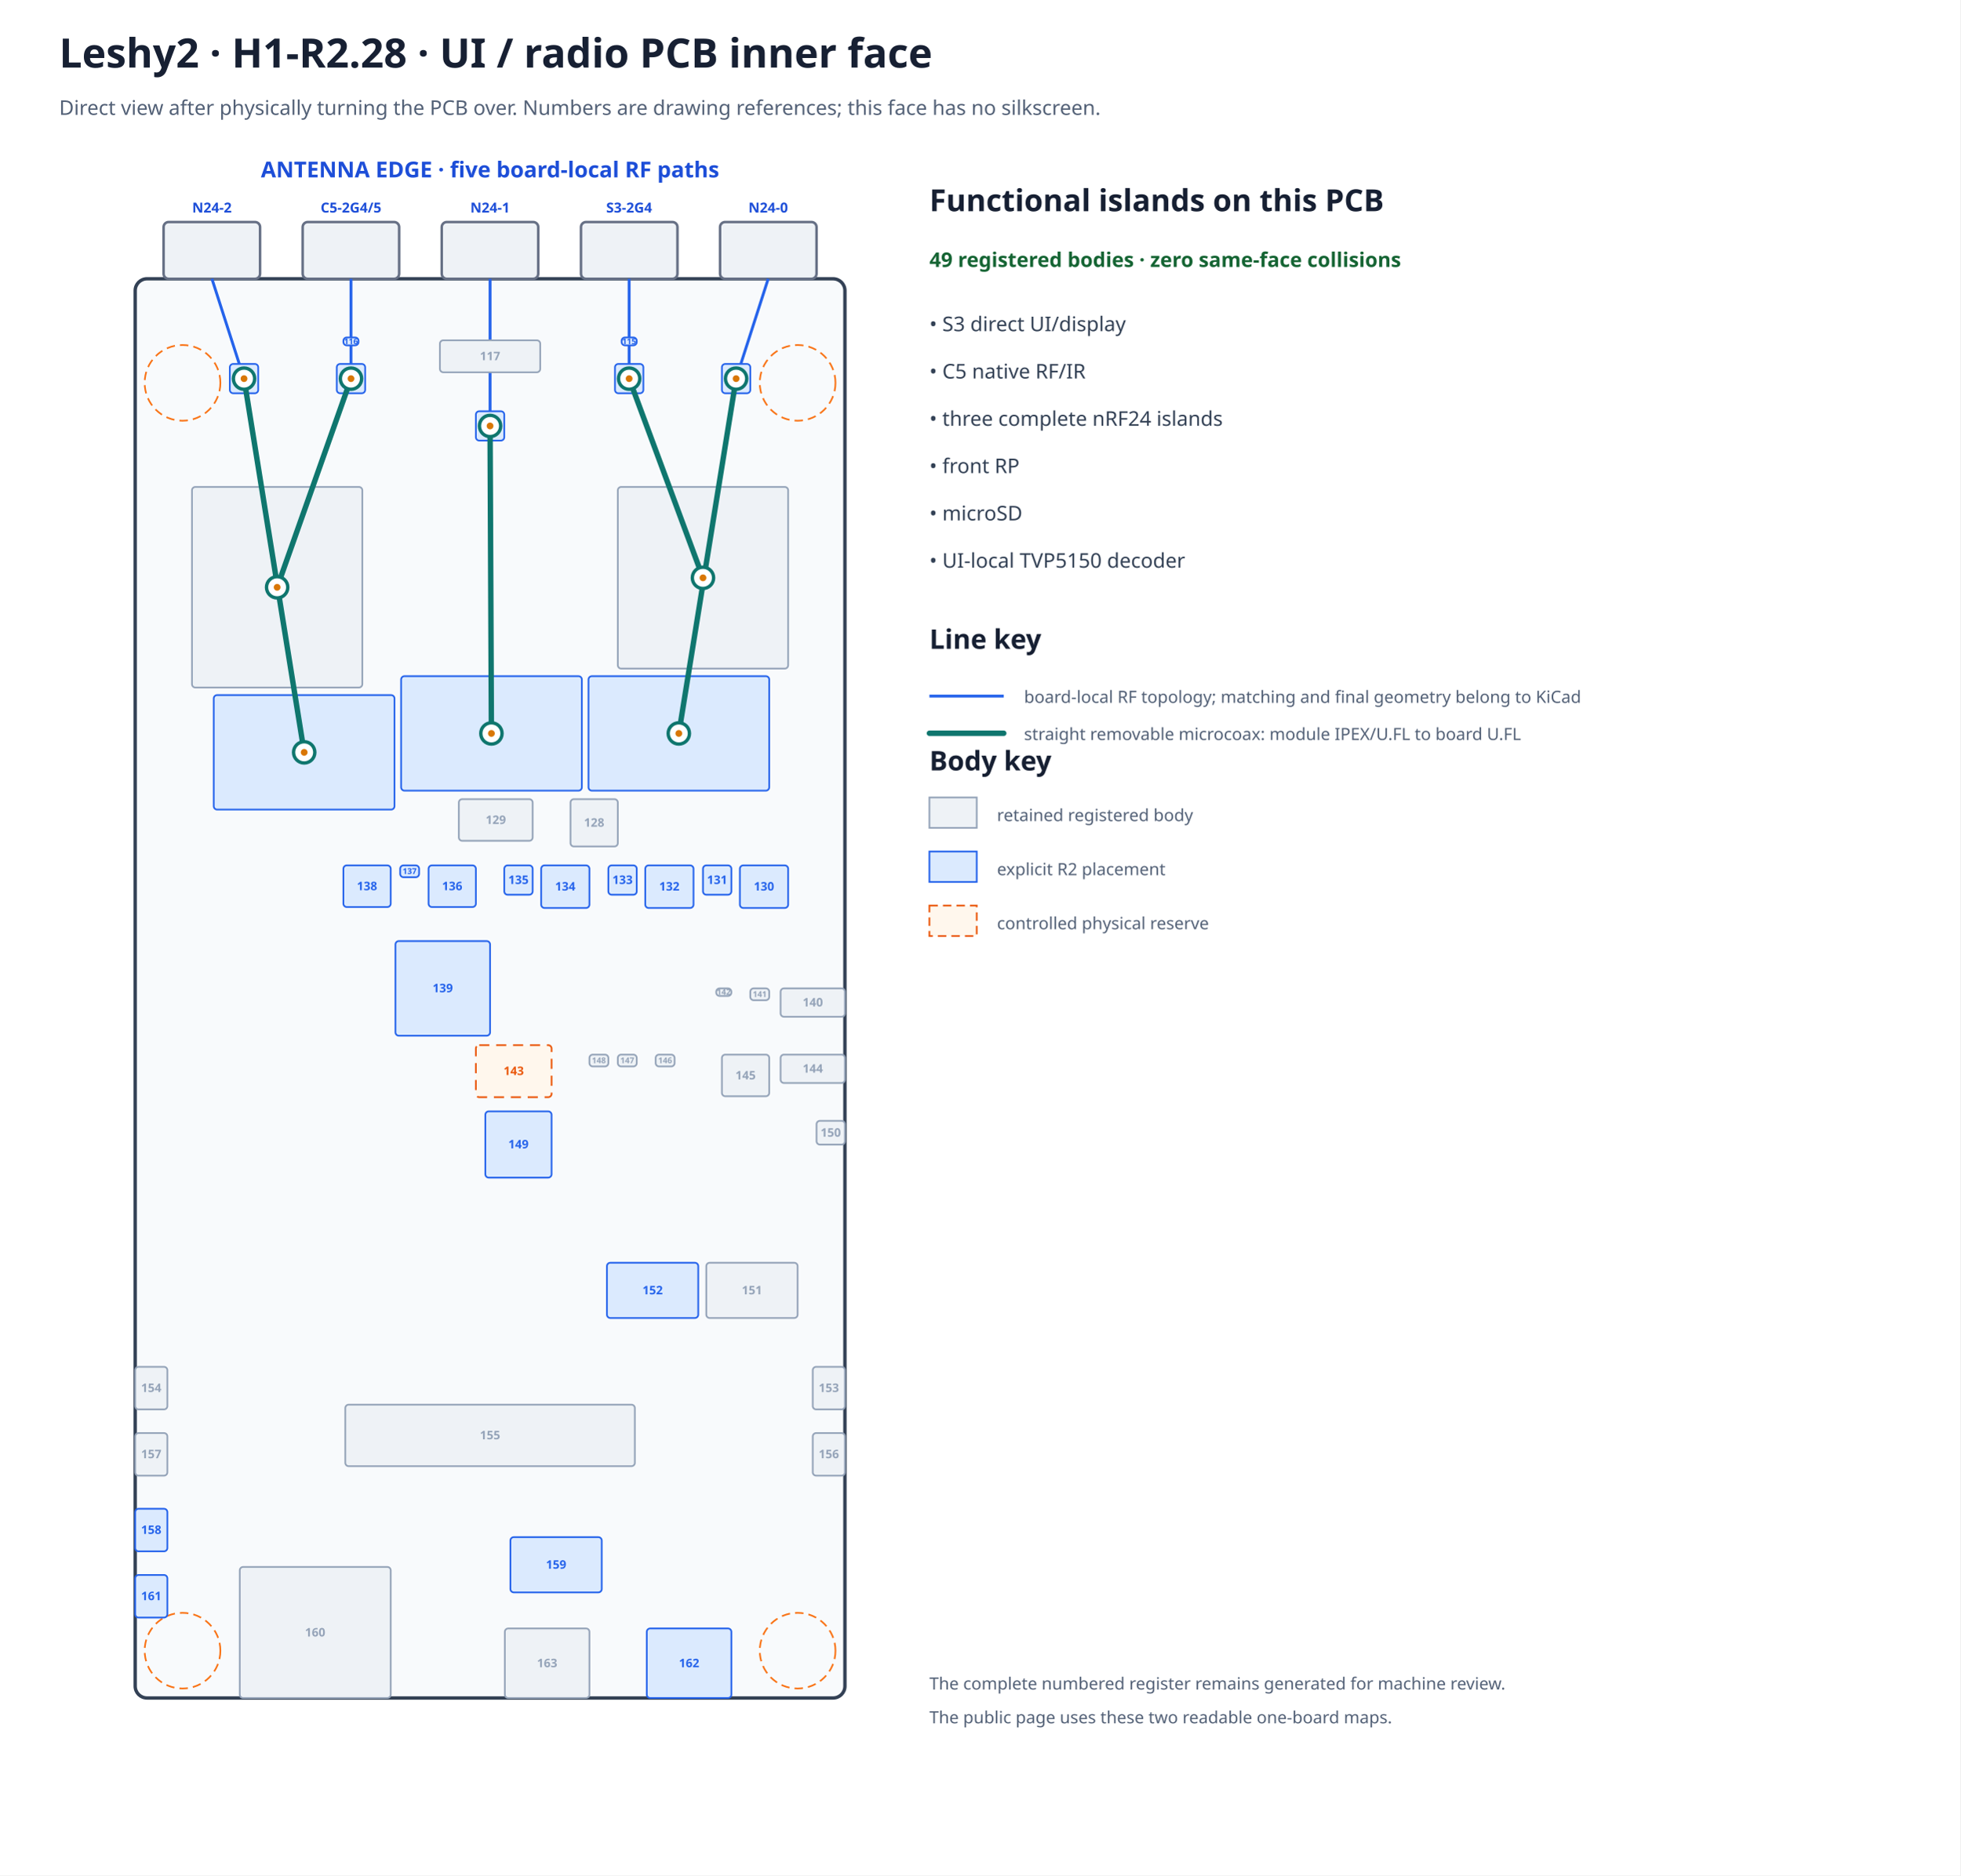
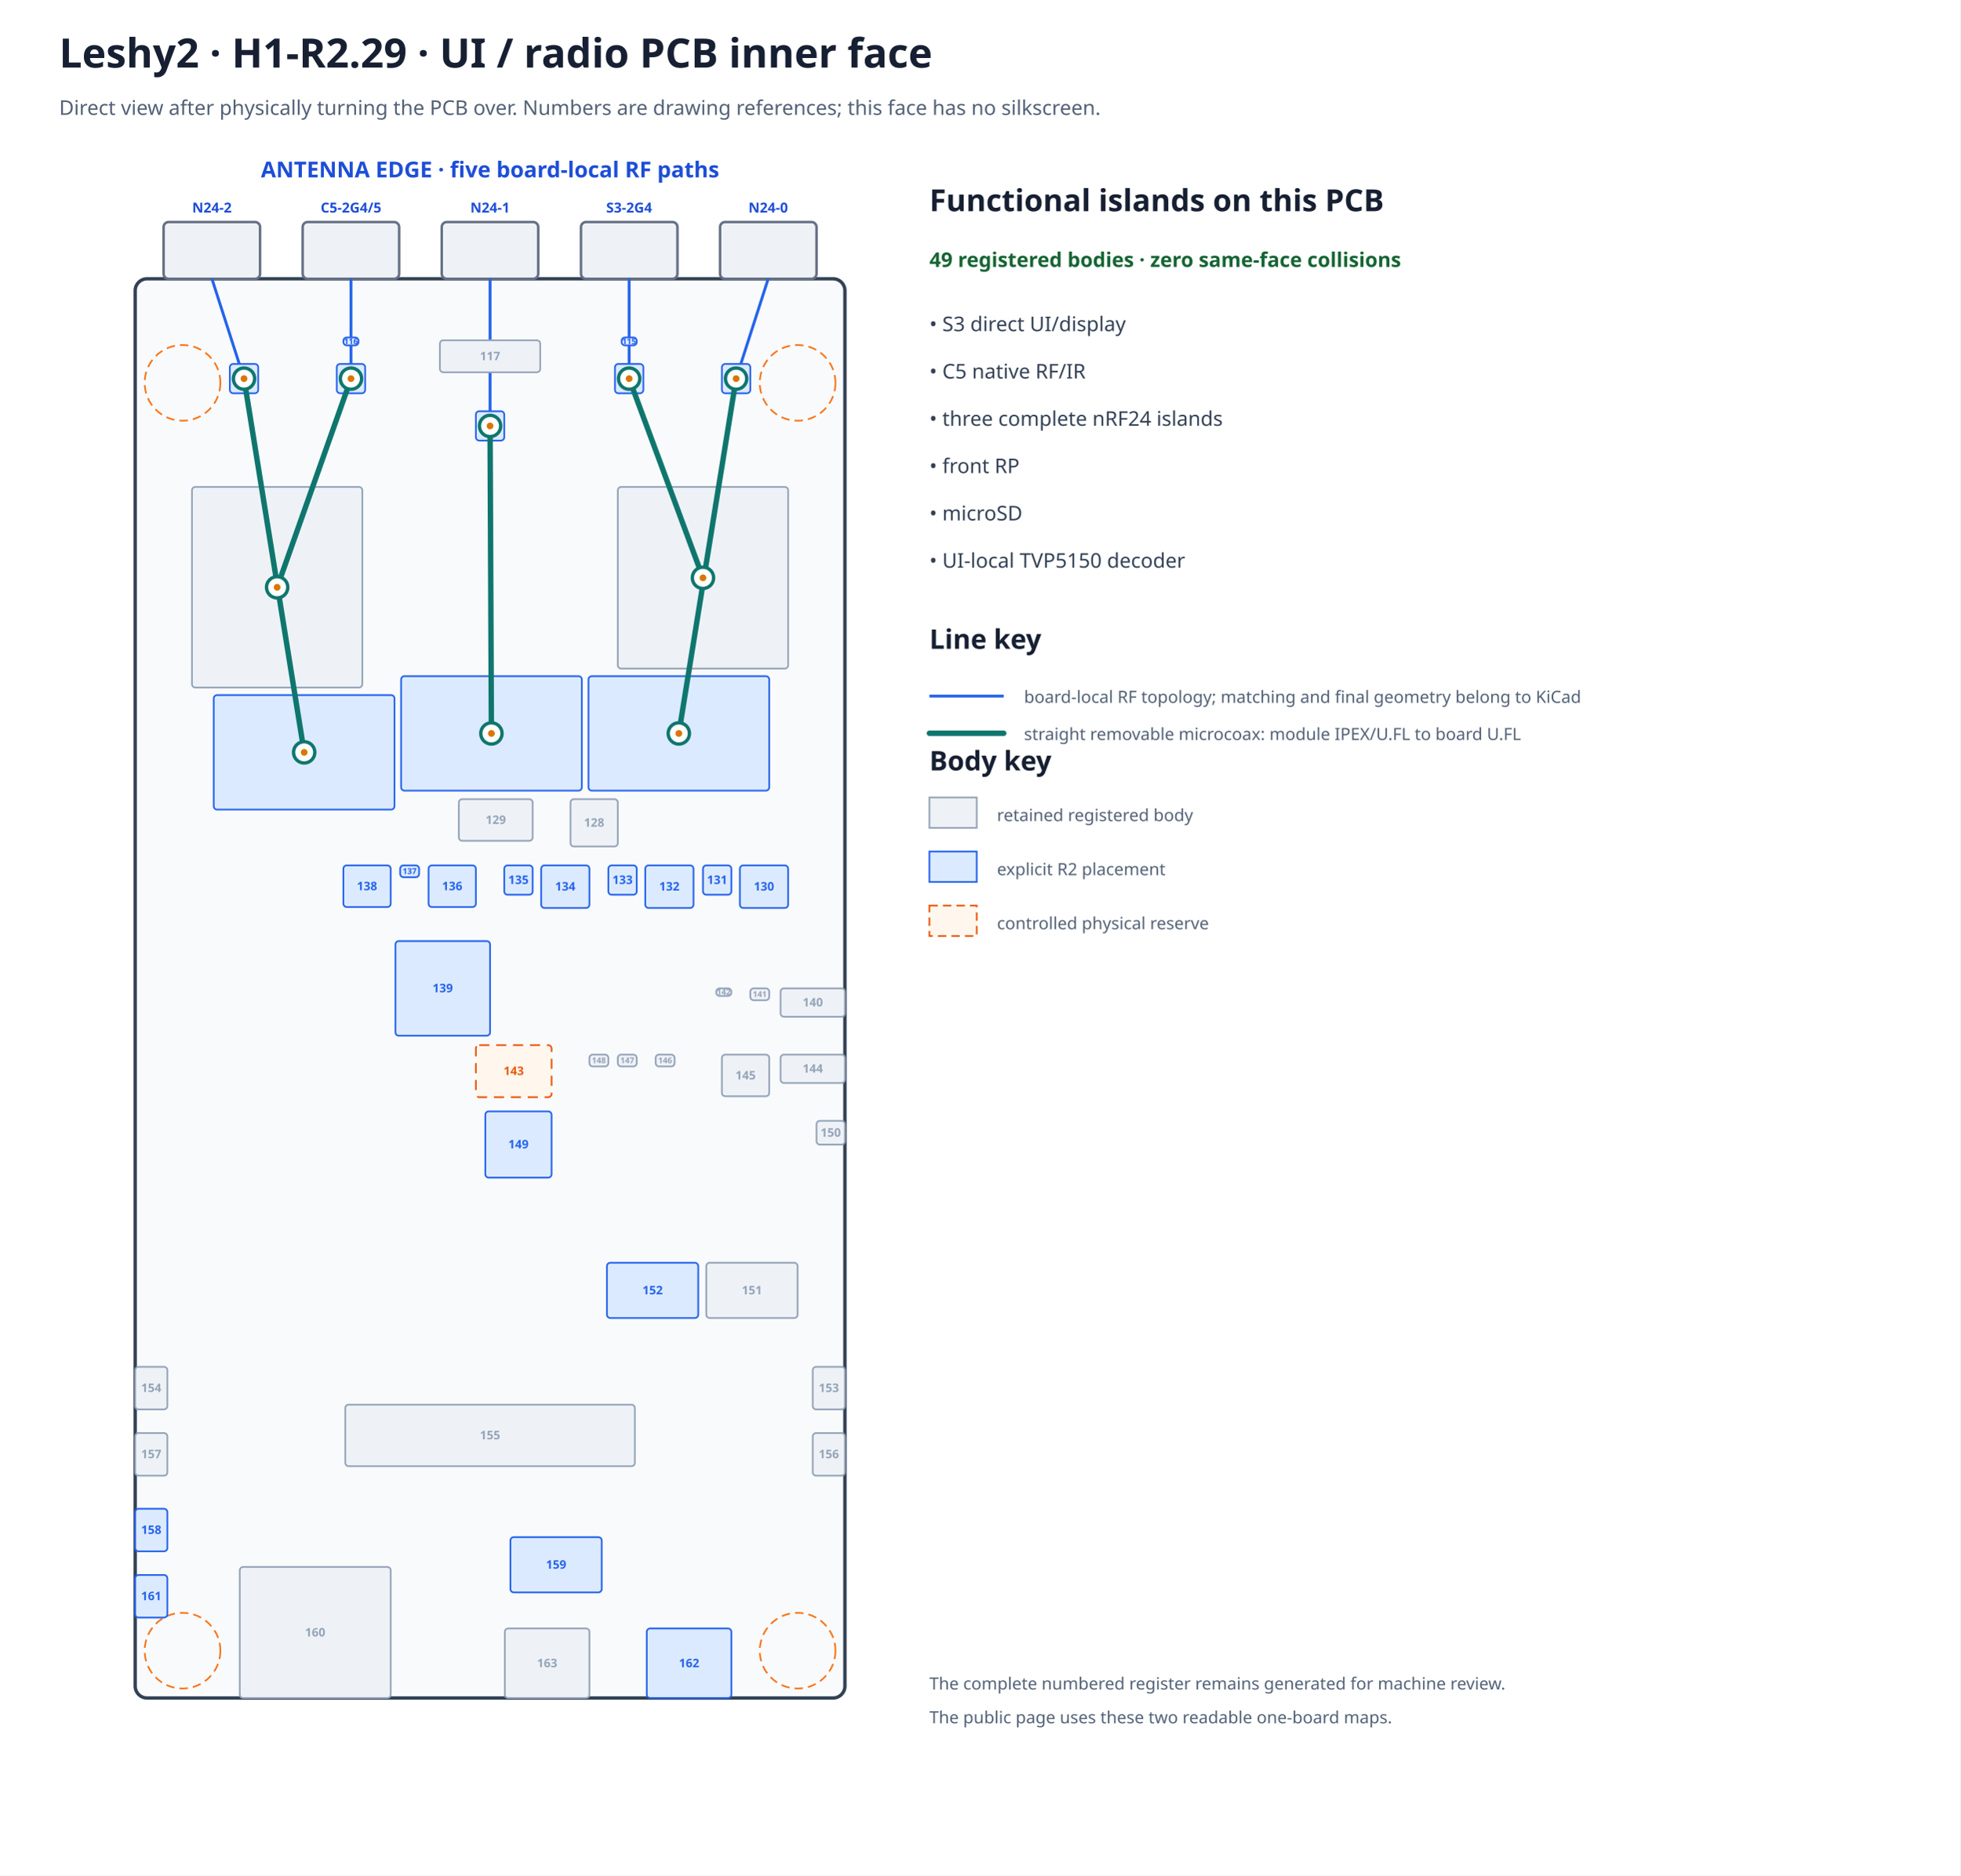
- <svg xmlns="http://www.w3.org/2000/svg" width="1160" height="1110" viewBox="0 0 1160 1110" data-marker="H1-R2.28" data-frame="ui-inner" data-inner-silkscreen="none">
+ <svg xmlns="http://www.w3.org/2000/svg" width="1160" height="1110" viewBox="0 0 1160 1110" data-marker="H1-R2.29" data-frame="ui-inner" data-inner-silkscreen="none">
  <rect width="100%" height="100%" fill="#ffffff" />
-   <text x="35.0" y="40.0" font-family="sans-serif" font-size="24" font-weight="bold" text-anchor="start" fill="#172033">Leshy2 · H1-R2.28 · UI / radio PCB inner face</text>
+   <text x="35.0" y="40.0" font-family="sans-serif" font-size="24" font-weight="bold" text-anchor="start" fill="#172033">Leshy2 · H1-R2.29 · UI / radio PCB inner face</text>
  <text x="35.0" y="68.0" font-family="sans-serif" font-size="12" font-weight="normal" text-anchor="start" fill="#526076">Direct view after physically turning the PCB over. Numbers are drawing references; this face has no silkscreen.</text>
  <text x="290.0" y="105.0" font-family="sans-serif" font-size="13" font-weight="bold" text-anchor="middle" fill="#1d4ed8">ANTENNA EDGE · five board-local RF paths</text>
  <rect x="80.0" y="165.0" width="420.0" height="840.0" rx="7" fill="#f8fafc" stroke="#334155" stroke-width="2" />
  <rect x="426.1" y="131.4" width="57.1" height="33.6" rx="3" fill="#eef2f6" stroke="#667085" stroke-width="1.5" />
  <text x="454.6" y="125.8" font-family="sans-serif" font-size="8.2" font-weight="bold" text-anchor="middle" fill="#1d4ed8">N24-0</text>
  <rect x="343.8" y="131.4" width="57.1" height="33.6" rx="3" fill="#eef2f6" stroke="#667085" stroke-width="1.5" />
  <text x="372.3" y="125.8" font-family="sans-serif" font-size="8.2" font-weight="bold" text-anchor="middle" fill="#1d4ed8">S3-2G4</text>
  <rect x="261.4" y="131.4" width="57.1" height="33.6" rx="3" fill="#eef2f6" stroke="#667085" stroke-width="1.5" />
  <text x="290.0" y="125.8" font-family="sans-serif" font-size="8.2" font-weight="bold" text-anchor="middle" fill="#1d4ed8">N24-1</text>
  <rect x="179.1" y="131.4" width="57.1" height="33.6" rx="3" fill="#eef2f6" stroke="#667085" stroke-width="1.5" />
  <text x="207.7" y="125.8" font-family="sans-serif" font-size="8.2" font-weight="bold" text-anchor="middle" fill="#1d4ed8">C5-2G4/5</text>
  <rect x="96.8" y="131.4" width="57.1" height="33.6" rx="3" fill="#eef2f6" stroke="#667085" stroke-width="1.5" />
  <text x="125.4" y="125.8" font-family="sans-serif" font-size="8.2" font-weight="bold" text-anchor="middle" fill="#1d4ed8">N24-2</text>
  <circle cx="472.0" cy="226.6" r="22.4" fill="none" stroke="#f97316" stroke-dasharray="5 3" />
  <circle cx="108.0" cy="226.6" r="22.4" fill="none" stroke="#f97316" stroke-dasharray="5 3" />
  <circle cx="472.0" cy="977.0" r="22.4" fill="none" stroke="#f97316" stroke-dasharray="5 3" />
  <circle cx="108.0" cy="977.0" r="22.4" fill="none" stroke="#f97316" stroke-dasharray="5 3" />
  <g id="antenna-pcb-topology" data-topology-source="r2" data-route-state="pre-ecad-topology-only">
    <polyline points="435.6,224.1 454.6,165.0" fill="none" stroke="#2563eb" stroke-width="1.7" data-path="N24-0" data-branch="main" data-medium="controlled-50-ohm-pcb" />
    <polyline points="372.3,224.1 372.3,202.1 372.3,165.0" fill="none" stroke="#2563eb" stroke-width="1.7" data-path="S3-2G4" data-branch="main" data-medium="controlled-50-ohm-pcb" />
    <polyline points="290.0,252.1 290.0,165.0" fill="none" stroke="#2563eb" stroke-width="1.7" data-path="N24-1" data-branch="main" data-medium="controlled-50-ohm-pcb" />
    <polyline points="207.7,224.1 207.7,202.1 207.7,165.0" fill="none" stroke="#2563eb" stroke-width="1.7" data-path="C5-2G4/5" data-branch="main" data-medium="controlled-50-ohm-pcb" />
    <polyline points="144.4,224.1 125.4,165.0" fill="none" stroke="#2563eb" stroke-width="1.7" data-path="N24-2" data-branch="main" data-medium="controlled-50-ohm-pcb" />
  </g>
  <rect x="367.84" y="199.72" width="8.96" height="4.70" rx="2" fill="#dbeafe" stroke="#2563eb" stroke-width="1" data-instance="s3_rf_coupler_r2" data-mpn="CP0603Q5425ENTR" />
  <text x="372.3" y="203.7" font-family="sans-serif" font-size="4.8" font-weight="bold" text-anchor="middle" fill="#2563eb">115</text>
  <rect x="203.20" y="199.72" width="8.96" height="4.70" rx="2" fill="#dbeafe" stroke="#2563eb" stroke-width="1" data-instance="c5_rf_coupler_r2" data-mpn="CP0603Q5425ENTR" />
  <text x="207.7" y="203.7" font-family="sans-serif" font-size="4.8" font-weight="bold" text-anchor="middle" fill="#2563eb">116</text>
-   <rect x="260.32" y="201.40" width="59.36" height="18.93" rx="2" fill="#eef2f6" stroke="#94a3b8" stroke-width="1" data-instance="display_connector" data-mpn="Hirose DF40C(2.0)-40DS-0.4V(58)" />
+   <rect x="260.32" y="201.40" width="59.36" height="18.93" rx="2" fill="#eef2f6" stroke="#94a3b8" stroke-width="1" data-instance="display_connector" data-mpn="Hirose DF40C(2.0)-40DS-0.4V(51)" />
  <text x="290.0" y="213.2" font-family="sans-serif" font-size="7.0" font-weight="bold" text-anchor="middle" fill="#94a3b8">117</text>
  <rect x="427.20" y="215.40" width="16.80" height="17.36" rx="2" fill="#dbeafe" stroke="#2563eb" stroke-width="1" data-instance="nrf0_rf_board_connector_r2" data-mpn="U.FL-R-SMT-1(10)" />
  <text x="435.6" y="226.4" font-family="sans-serif" font-size="7.0" font-weight="bold" text-anchor="middle" fill="#2563eb">118</text>
  <rect x="363.92" y="215.40" width="16.80" height="17.36" rx="2" fill="#dbeafe" stroke="#2563eb" stroke-width="1" data-instance="s3_rf_board_connector_r2" data-mpn="U.FL-R-SMT-1(10)" />
  <text x="372.3" y="226.4" font-family="sans-serif" font-size="7.0" font-weight="bold" text-anchor="middle" fill="#2563eb">119</text>
  <rect x="199.28" y="215.40" width="16.80" height="17.36" rx="2" fill="#dbeafe" stroke="#2563eb" stroke-width="1" data-instance="c5_rf_board_connector_r2" data-mpn="U.FL-R-SMT-1(10)" />
  <text x="207.7" y="226.4" font-family="sans-serif" font-size="7.0" font-weight="bold" text-anchor="middle" fill="#2563eb">120</text>
  <rect x="136.00" y="215.40" width="16.80" height="17.36" rx="2" fill="#dbeafe" stroke="#2563eb" stroke-width="1" data-instance="nrf2_rf_board_connector_r2" data-mpn="U.FL-R-SMT-1(10)" />
  <text x="144.4" y="226.4" font-family="sans-serif" font-size="7.0" font-weight="bold" text-anchor="middle" fill="#2563eb">121</text>
  <rect x="281.60" y="243.40" width="16.80" height="17.36" rx="2" fill="#dbeafe" stroke="#2563eb" stroke-width="1" data-instance="nrf1_rf_board_connector_r2" data-mpn="U.FL-R-SMT-1(10)" />
  <text x="290.0" y="254.4" font-family="sans-serif" font-size="7.0" font-weight="bold" text-anchor="middle" fill="#2563eb">122</text>
  <rect x="365.60" y="288.20" width="100.80" height="107.52" rx="2" fill="#eef2f6" stroke="#94a3b8" stroke-width="1" data-instance="s3" data-mpn="ESP32-S3-WROOM-1U-N16R8" />
  <text x="416.0" y="344.3" font-family="sans-serif" font-size="7.0" font-weight="bold" text-anchor="middle" fill="#94a3b8">123</text>
  <rect x="113.60" y="288.20" width="100.80" height="118.72" rx="2" fill="#eef2f6" stroke="#94a3b8" stroke-width="1" data-instance="c5" data-mpn="ESP32-C5-WROOM-1U-N8R8" />
  <text x="164.0" y="349.9" font-family="sans-serif" font-size="7.0" font-weight="bold" text-anchor="middle" fill="#94a3b8">124</text>
  <rect x="348.24" y="400.20" width="106.96" height="67.76" rx="2" fill="#dbeafe" stroke="#2563eb" stroke-width="1" data-instance="nrf0_r2" data-mpn="E01-ML01IPX" />
  <text x="401.7" y="436.4" font-family="sans-serif" font-size="7.0" font-weight="bold" text-anchor="middle" fill="#2563eb">125</text>
  <rect x="237.36" y="400.20" width="106.96" height="67.76" rx="2" fill="#dbeafe" stroke="#2563eb" stroke-width="1" data-instance="nrf1_r2" data-mpn="E01-ML01IPX" />
  <text x="290.8" y="436.4" font-family="sans-serif" font-size="7.0" font-weight="bold" text-anchor="middle" fill="#2563eb">126</text>
  <rect x="126.48" y="411.40" width="106.96" height="67.76" rx="2" fill="#dbeafe" stroke="#2563eb" stroke-width="1" data-instance="nrf2_r2" data-mpn="E01-ML01IPX" />
  <text x="180.0" y="447.6" font-family="sans-serif" font-size="7.0" font-weight="bold" text-anchor="middle" fill="#2563eb">127</text>
  <rect x="337.60" y="473.00" width="28.00" height="28.00" rx="2" fill="#eef2f6" stroke="#94a3b8" stroke-width="1" data-instance="slow_io" data-mpn="TCA6424ARGJR" />
  <text x="351.6" y="489.3" font-family="sans-serif" font-size="7.0" font-weight="bold" text-anchor="middle" fill="#94a3b8">128</text>
  <rect x="271.52" y="473.00" width="43.68" height="24.64" rx="2" fill="#eef2f6" stroke="#94a3b8" stroke-width="1" data-instance="ui_matrix_io" data-mpn="TCA9539PWR" />
  <text x="293.4" y="487.7" font-family="sans-serif" font-size="7.0" font-weight="bold" text-anchor="middle" fill="#94a3b8">129</text>
  <rect x="437.84" y="512.20" width="28.56" height="25.20" rx="2" fill="#dbeafe" stroke="#2563eb" stroke-width="1" data-instance="nrf0_host_buffer_r2" data-mpn="74LVC126APW,118" />
  <text x="452.1" y="527.1" font-family="sans-serif" font-size="7.0" font-weight="bold" text-anchor="middle" fill="#2563eb">130</text>
  <rect x="416.00" y="512.20" width="16.80" height="17.36" rx="2" fill="#dbeafe" stroke="#2563eb" stroke-width="1" data-instance="nrf0_return_buffer_r2" data-mpn="74LVC2G126DP,125" />
  <text x="424.4" y="523.2" font-family="sans-serif" font-size="7.0" font-weight="bold" text-anchor="middle" fill="#2563eb">131</text>
  <rect x="381.84" y="512.20" width="28.56" height="25.20" rx="2" fill="#dbeafe" stroke="#2563eb" stroke-width="1" data-instance="nrf1_host_buffer_r2" data-mpn="74LVC126APW,118" />
  <text x="396.1" y="527.1" font-family="sans-serif" font-size="7.0" font-weight="bold" text-anchor="middle" fill="#2563eb">132</text>
  <rect x="360.00" y="512.20" width="16.80" height="17.36" rx="2" fill="#dbeafe" stroke="#2563eb" stroke-width="1" data-instance="nrf1_return_buffer_r2" data-mpn="74LVC2G126DP,125" />
  <text x="368.4" y="523.2" font-family="sans-serif" font-size="7.0" font-weight="bold" text-anchor="middle" fill="#2563eb">133</text>
  <rect x="320.24" y="512.20" width="28.56" height="25.20" rx="2" fill="#dbeafe" stroke="#2563eb" stroke-width="1" data-instance="nrf2_host_buffer_r2" data-mpn="74LVC126APW,118" />
  <text x="334.5" y="527.1" font-family="sans-serif" font-size="7.0" font-weight="bold" text-anchor="middle" fill="#2563eb">134</text>
  <rect x="298.40" y="512.20" width="16.80" height="17.36" rx="2" fill="#dbeafe" stroke="#2563eb" stroke-width="1" data-instance="nrf2_return_buffer_r2" data-mpn="74LVC2G126DP,125" />
  <text x="306.8" y="523.2" font-family="sans-serif" font-size="7.0" font-weight="bold" text-anchor="middle" fill="#2563eb">135</text>
  <rect x="253.60" y="512.20" width="28.00" height="24.64" rx="2" fill="#dbeafe" stroke="#2563eb" stroke-width="1" data-instance="safe_gate_a_r2" data-mpn="SN74LVC08APWR" />
  <text x="267.6" y="526.9" font-family="sans-serif" font-size="7.0" font-weight="bold" text-anchor="middle" fill="#2563eb">136</text>
  <rect x="236.80" y="512.20" width="11.20" height="7.00" rx="2" fill="#dbeafe" stroke="#2563eb" stroke-width="1" data-instance="nrf_backup_gate_r2" data-mpn="SN74LVC1G08DCKR" />
  <text x="242.4" y="517.3" font-family="sans-serif" font-size="4.8" font-weight="bold" text-anchor="middle" fill="#2563eb">137</text>
  <rect x="203.20" y="512.20" width="28.00" height="24.64" rx="2" fill="#dbeafe" stroke="#2563eb" stroke-width="1" data-instance="nrf_evidence_cmp_r2" data-mpn="TLV1824PWR" />
  <text x="217.2" y="526.9" font-family="sans-serif" font-size="7.0" font-weight="bold" text-anchor="middle" fill="#2563eb">138</text>
  <rect x="234.00" y="557.00" width="56.00" height="56.00" rx="2" fill="#dbeafe" stroke="#2563eb" stroke-width="1" data-instance="hub_rp" data-mpn="SC1512-A4" />
  <text x="262.0" y="587.3" font-family="sans-serif" font-size="7.0" font-weight="bold" text-anchor="middle" fill="#2563eb">139</text>
-   <rect x="461.92" y="585.00" width="38.08" height="16.80" rx="2" fill="#eef2f6" stroke="#94a3b8" stroke-width="1" data-instance="ir_demod" data-mpn="Vishay TSOP75238TT" />
+   <rect x="461.92" y="585.00" width="38.08" height="16.80" rx="2" fill="#eef2f6" stroke="#94a3b8" stroke-width="1" data-instance="ir_demod" data-mpn="Vishay TSOP75238TR" />
  <text x="481.0" y="595.7" font-family="sans-serif" font-size="7.0" font-weight="bold" text-anchor="middle" fill="#94a3b8">140</text>
  <rect x="444.00" y="585.00" width="11.20" height="7.00" rx="2" fill="#eef2f6" stroke="#94a3b8" stroke-width="1" data-instance="ir_safe_gate" data-mpn="SN74LVC1G08DCKR" />
  <text x="449.6" y="590.1" font-family="sans-serif" font-size="4.8" font-weight="bold" text-anchor="middle" fill="#94a3b8">141</text>
  <rect x="423.84" y="585.00" width="8.96" height="4.48" rx="2" fill="#eef2f6" stroke="#94a3b8" stroke-width="1" data-instance="ui_zone_ntc" data-mpn="TDK B57332V5103F360" />
  <text x="428.3" y="588.8" font-family="sans-serif" font-size="4.8" font-weight="bold" text-anchor="middle" fill="#94a3b8">142</text>
  <rect x="281.60" y="618.60" width="44.80" height="30.80" rx="2" fill="#fff7ed" stroke="#ea580c" stroke-width="1" stroke-dasharray="6 4" data-instance="fpv_power_reserve" data-mpn="PHYSICAL RESERVE" />
  <text x="304.0" y="636.3" font-family="sans-serif" font-size="7.0" font-weight="bold" text-anchor="middle" fill="#ea580c">143</text>
  <rect x="461.92" y="624.20" width="38.08" height="16.80" rx="2" fill="#eef2f6" stroke="#94a3b8" stroke-width="1" data-instance="ir_carrier" data-mpn="Vishay TSMP95000TT" />
  <text x="481.0" y="634.9" font-family="sans-serif" font-size="7.0" font-weight="bold" text-anchor="middle" fill="#94a3b8">144</text>
  <rect x="427.20" y="624.20" width="28.00" height="24.64" rx="2" fill="#eef2f6" stroke="#94a3b8" stroke-width="1" data-instance="evidence_cmp_a" data-mpn="TLV1824PWR" />
  <text x="441.2" y="638.9" font-family="sans-serif" font-size="7.0" font-weight="bold" text-anchor="middle" fill="#94a3b8">145</text>
  <rect x="388.00" y="624.20" width="11.20" height="7.00" rx="2" fill="#eef2f6" stroke="#94a3b8" stroke-width="1" data-instance="safe_reset_sink_a" data-mpn="Diodes Incorporated 2N7002DW-7-F" />
  <text x="393.6" y="629.3" font-family="sans-serif" font-size="4.8" font-weight="bold" text-anchor="middle" fill="#94a3b8">146</text>
  <rect x="365.60" y="624.20" width="11.20" height="7.00" rx="2" fill="#eef2f6" stroke="#94a3b8" stroke-width="1" data-instance="safe_c5_reset_buffer" data-mpn="Texas Instruments SN74LVC1G06DCKR" />
  <text x="371.2" y="629.3" font-family="sans-serif" font-size="4.8" font-weight="bold" text-anchor="middle" fill="#94a3b8">147</text>
  <rect x="348.80" y="624.20" width="11.20" height="7.00" rx="2" fill="#eef2f6" stroke="#94a3b8" stroke-width="1" data-instance="safe_c5_fault_reset_buffer" data-mpn="SN74LVC1G07DCKR" />
  <text x="354.4" y="629.3" font-family="sans-serif" font-size="4.8" font-weight="bold" text-anchor="middle" fill="#94a3b8">148</text>
  <rect x="287.20" y="657.80" width="39.20" height="39.20" rx="2" fill="#dbeafe" stroke="#2563eb" stroke-width="1" data-instance="fpv_decoder" data-mpn="TVP5150AM1PBS" />
  <text x="306.8" y="679.7" font-family="sans-serif" font-size="7.0" font-weight="bold" text-anchor="middle" fill="#2563eb">149</text>
  <rect x="483.20" y="663.40" width="16.80" height="14.06" rx="2" fill="#eef2f6" stroke="#94a3b8" stroke-width="1" data-instance="ir_emitter" data-mpn="Vishay VSMY14940" />
  <text x="491.6" y="672.8" font-family="sans-serif" font-size="7.0" font-weight="bold" text-anchor="middle" fill="#94a3b8">150</text>
  <rect x="417.96" y="747.40" width="54.04" height="32.70" rx="2" fill="#eef2f6" stroke="#94a3b8" stroke-width="1" data-instance="s3_dbg_header" data-mpn="Samtec FTSH-105-01-L-DV-K-P-TR" />
  <text x="445.0" y="766.1" font-family="sans-serif" font-size="7.0" font-weight="bold" text-anchor="middle" fill="#94a3b8">151</text>
  <rect x="359.16" y="747.40" width="54.04" height="32.70" rx="2" fill="#dbeafe" stroke="#2563eb" stroke-width="1" data-instance="c5_dbg_header_r2" data-mpn="FTSH-105-01-L-DV-K-P-TR" />
  <text x="386.2" y="766.1" font-family="sans-serif" font-size="7.0" font-weight="bold" text-anchor="middle" fill="#2563eb">152</text>
  <rect x="480.96" y="809.00" width="19.04" height="25.20" rx="2" fill="#eef2f6" stroke="#94a3b8" stroke-width="1" data-instance="s3_reset_button" data-mpn="Alps Alpine SKRTLAE010" />
  <text x="490.5" y="823.9" font-family="sans-serif" font-size="7.0" font-weight="bold" text-anchor="middle" fill="#94a3b8">153</text>
  <rect x="80.00" y="809.00" width="19.04" height="25.20" rx="2" fill="#eef2f6" stroke="#94a3b8" stroke-width="1" data-instance="c5_reset_button" data-mpn="Alps Alpine SKRTLAE010" />
  <text x="89.5" y="823.9" font-family="sans-serif" font-size="7.0" font-weight="bold" text-anchor="middle" fill="#94a3b8">154</text>
  <rect x="204.32" y="831.40" width="171.36" height="36.40" rx="2" fill="#eef2f6" stroke="#94a3b8" stroke-width="1" data-instance="m1_ui_plug" data-mpn="Hirose FX8C-80P-SV1(92)" />
  <text x="290.0" y="851.9" font-family="sans-serif" font-size="7.0" font-weight="bold" text-anchor="middle" fill="#94a3b8">155</text>
  <rect x="480.96" y="848.20" width="19.04" height="25.20" rx="2" fill="#eef2f6" stroke="#94a3b8" stroke-width="1" data-instance="s3_boot_button" data-mpn="Alps Alpine SKRTLAE010" />
  <text x="490.5" y="863.1" font-family="sans-serif" font-size="7.0" font-weight="bold" text-anchor="middle" fill="#94a3b8">156</text>
  <rect x="80.00" y="848.20" width="19.04" height="25.20" rx="2" fill="#eef2f6" stroke="#94a3b8" stroke-width="1" data-instance="c5_boot_button" data-mpn="Alps Alpine SKRTLAE010" />
  <text x="89.5" y="863.1" font-family="sans-serif" font-size="7.0" font-weight="bold" text-anchor="middle" fill="#94a3b8">157</text>
  <rect x="80.00" y="893.00" width="19.04" height="25.20" rx="2" fill="#dbeafe" stroke="#2563eb" stroke-width="1" data-instance="hub_reset_button" data-mpn="SKRTLAE010" />
  <text x="89.5" y="907.9" font-family="sans-serif" font-size="7.0" font-weight="bold" text-anchor="middle" fill="#2563eb">158</text>
  <rect x="302.04" y="909.80" width="54.04" height="32.70" rx="2" fill="#dbeafe" stroke="#2563eb" stroke-width="1" data-instance="hub_dbg_header" data-mpn="FTSH-105-01-L-DV-K-P-TR" />
  <text x="329.1" y="928.5" font-family="sans-serif" font-size="7.0" font-weight="bold" text-anchor="middle" fill="#2563eb">159</text>
  <rect x="141.88" y="927.44" width="89.32" height="77.56" rx="2" fill="#eef2f6" stroke="#94a3b8" stroke-width="1" data-instance="sd" data-mpn="Hirose DM3AT-SF-PEJM5" />
  <text x="186.5" y="968.6" font-family="sans-serif" font-size="7.0" font-weight="bold" text-anchor="middle" fill="#94a3b8">160</text>
  <rect x="80.00" y="932.20" width="19.04" height="25.20" rx="2" fill="#dbeafe" stroke="#2563eb" stroke-width="1" data-instance="hub_boot_button" data-mpn="SKRTLAE010" />
  <text x="89.5" y="947.1" font-family="sans-serif" font-size="7.0" font-weight="bold" text-anchor="middle" fill="#2563eb">161</text>
  <rect x="382.74" y="963.84" width="50.06" height="41.16" rx="2" fill="#dbeafe" stroke="#2563eb" stroke-width="1" data-instance="hub_service_usb_connector" data-mpn="USB4105-GF-A" />
  <text x="407.8" y="986.8" font-family="sans-serif" font-size="7.0" font-weight="bold" text-anchor="middle" fill="#2563eb">162</text>
  <rect x="298.74" y="963.84" width="50.06" height="41.16" rx="2" fill="#eef2f6" stroke="#94a3b8" stroke-width="1" data-instance="c5_service_usb_connector" data-mpn="GCT USB4105-GF-A" />
  <text x="323.8" y="986.8" font-family="sans-serif" font-size="7.0" font-weight="bold" text-anchor="middle" fill="#94a3b8">163</text>
  <g id="antenna-removable-media" data-topology-source="r2">
    <polyline points="401.7,434.1 435.6,224.1" fill="none" stroke="#0f766e" stroke-width="3.2" stroke-linecap="round" data-path="N24-0" data-medium="removable-microcoax" />
    <polyline points="416.0,342.0 372.3,224.1" fill="none" stroke="#0f766e" stroke-width="3.2" stroke-linecap="round" data-path="S3-2G4" data-medium="removable-microcoax" />
    <polyline points="290.8,434.1 290.0,252.1" fill="none" stroke="#0f766e" stroke-width="3.2" stroke-linecap="round" data-path="N24-1" data-medium="removable-microcoax" />
    <polyline points="164.0,347.6 207.7,224.1" fill="none" stroke="#0f766e" stroke-width="3.2" stroke-linecap="round" data-path="C5-2G4/5" data-medium="removable-microcoax" />
    <polyline points="180.0,445.3 144.4,224.1" fill="none" stroke="#0f766e" stroke-width="3.2" stroke-linecap="round" data-path="N24-2" data-medium="removable-microcoax" />
    <circle cx="401.7" cy="434.1" r="6.3" fill="#ffffff" stroke="#0f766e" stroke-width="2" data-path="N24-0" data-part="module-rf-connector" data-connector-kind="IPEX" />
    <circle cx="401.7" cy="434.1" r="2.0" fill="#d97706" />
    <circle cx="435.6" cy="224.1" r="6.3" fill="#ffffff" stroke="#0f766e" stroke-width="2" data-path="N24-0" data-part="board-ufl" data-connector-kind="U.FL" data-mpn="U.FL-R-SMT-1(10)" />
    <circle cx="435.6" cy="224.1" r="2.0" fill="#d97706" />
    <circle cx="416.0" cy="342.0" r="6.3" fill="#ffffff" stroke="#0f766e" stroke-width="2" data-path="S3-2G4" data-part="module-rf-connector" data-connector-kind="U.FL" />
    <circle cx="416.0" cy="342.0" r="2.0" fill="#d97706" />
    <circle cx="372.3" cy="224.1" r="6.3" fill="#ffffff" stroke="#0f766e" stroke-width="2" data-path="S3-2G4" data-part="board-ufl" data-connector-kind="U.FL" data-mpn="U.FL-R-SMT-1(10)" />
    <circle cx="372.3" cy="224.1" r="2.0" fill="#d97706" />
    <circle cx="290.8" cy="434.1" r="6.3" fill="#ffffff" stroke="#0f766e" stroke-width="2" data-path="N24-1" data-part="module-rf-connector" data-connector-kind="IPEX" />
    <circle cx="290.8" cy="434.1" r="2.0" fill="#d97706" />
    <circle cx="290.0" cy="252.1" r="6.3" fill="#ffffff" stroke="#0f766e" stroke-width="2" data-path="N24-1" data-part="board-ufl" data-connector-kind="U.FL" data-mpn="U.FL-R-SMT-1(10)" />
    <circle cx="290.0" cy="252.1" r="2.0" fill="#d97706" />
    <circle cx="164.0" cy="347.6" r="6.3" fill="#ffffff" stroke="#0f766e" stroke-width="2" data-path="C5-2G4/5" data-part="module-rf-connector" data-connector-kind="U.FL" />
    <circle cx="164.0" cy="347.6" r="2.0" fill="#d97706" />
    <circle cx="207.7" cy="224.1" r="6.3" fill="#ffffff" stroke="#0f766e" stroke-width="2" data-path="C5-2G4/5" data-part="board-ufl" data-connector-kind="U.FL" data-mpn="U.FL-R-SMT-1(10)" />
    <circle cx="207.7" cy="224.1" r="2.0" fill="#d97706" />
    <circle cx="180.0" cy="445.3" r="6.3" fill="#ffffff" stroke="#0f766e" stroke-width="2" data-path="N24-2" data-part="module-rf-connector" data-connector-kind="IPEX" />
    <circle cx="180.0" cy="445.3" r="2.0" fill="#d97706" />
    <circle cx="144.4" cy="224.1" r="6.3" fill="#ffffff" stroke="#0f766e" stroke-width="2" data-path="N24-2" data-part="board-ufl" data-connector-kind="U.FL" data-mpn="U.FL-R-SMT-1(10)" />
    <circle cx="144.4" cy="224.1" r="2.0" fill="#d97706" />
  </g>
  <text x="550.0" y="125.0" font-family="sans-serif" font-size="18" font-weight="bold" text-anchor="start" fill="#172033">Functional islands on this PCB</text>
  <text x="550.0" y="158.0" font-family="sans-serif" font-size="12" font-weight="bold" text-anchor="start" fill="#166534">49 registered bodies · zero same-face collisions</text>
  <text x="550.0" y="196.0" font-family="sans-serif" font-size="12" font-weight="normal" text-anchor="start" fill="#334155">• S3 direct UI/display</text>
  <text x="550.0" y="224.0" font-family="sans-serif" font-size="12" font-weight="normal" text-anchor="start" fill="#334155">• C5 native RF/IR</text>
  <text x="550.0" y="252.0" font-family="sans-serif" font-size="12" font-weight="normal" text-anchor="start" fill="#334155">• three complete nRF24 islands</text>
  <text x="550.0" y="280.0" font-family="sans-serif" font-size="12" font-weight="normal" text-anchor="start" fill="#334155">• front RP</text>
  <text x="550.0" y="308.0" font-family="sans-serif" font-size="12" font-weight="normal" text-anchor="start" fill="#334155">• microSD</text>
  <text x="550.0" y="336.0" font-family="sans-serif" font-size="12" font-weight="normal" text-anchor="start" fill="#334155">• UI-local TVP5150 decoder</text>
  <text x="550.0" y="384.0" font-family="sans-serif" font-size="16" font-weight="bold" text-anchor="start" fill="#172033">Line key</text>
  <line x1="550" y1="412" x2="594" y2="412" stroke="#2563eb" stroke-width="1.7" />
  <text x="606.0" y="416.0" font-family="sans-serif" font-size="10" font-weight="normal" text-anchor="start" fill="#526076">board-local RF topology; matching and final geometry belong to KiCad</text>
  <line x1="550" y1="434" x2="594" y2="434" stroke="#0f766e" stroke-width="3.2" stroke-linecap="round" />
  <text x="606.0" y="438.0" font-family="sans-serif" font-size="10" font-weight="normal" text-anchor="start" fill="#526076">straight removable microcoax: module IPEX/U.FL to board U.FL</text>
  <text x="550.0" y="456.0" font-family="sans-serif" font-size="16" font-weight="bold" text-anchor="start" fill="#172033">Body key</text>
  <rect x="550" y="472.0" width="28" height="18" fill="#eef2f6" stroke="#94a3b8" />
  <text x="590.0" y="486.0" font-family="sans-serif" font-size="10" font-weight="normal" text-anchor="start" fill="#526076">retained registered body</text>
  <rect x="550" y="504.0" width="28" height="18" fill="#dbeafe" stroke="#2563eb" />
  <text x="590.0" y="518.0" font-family="sans-serif" font-size="10" font-weight="normal" text-anchor="start" fill="#526076">explicit R2 placement</text>
  <rect x="550" y="536.0" width="28" height="18" fill="#fff7ed" stroke="#ea580c" stroke-dasharray="5 3" />
  <text x="590.0" y="550.0" font-family="sans-serif" font-size="10" font-weight="normal" text-anchor="start" fill="#526076">controlled physical reserve</text>
  <text x="550.0" y="1000.0" font-family="sans-serif" font-size="10" font-weight="normal" text-anchor="start" fill="#526076">The complete numbered register remains generated for machine review.</text>
  <text x="550.0" y="1020.0" font-family="sans-serif" font-size="10" font-weight="normal" text-anchor="start" fill="#526076">The public page uses these two readable one-board maps.</text>
</svg>
